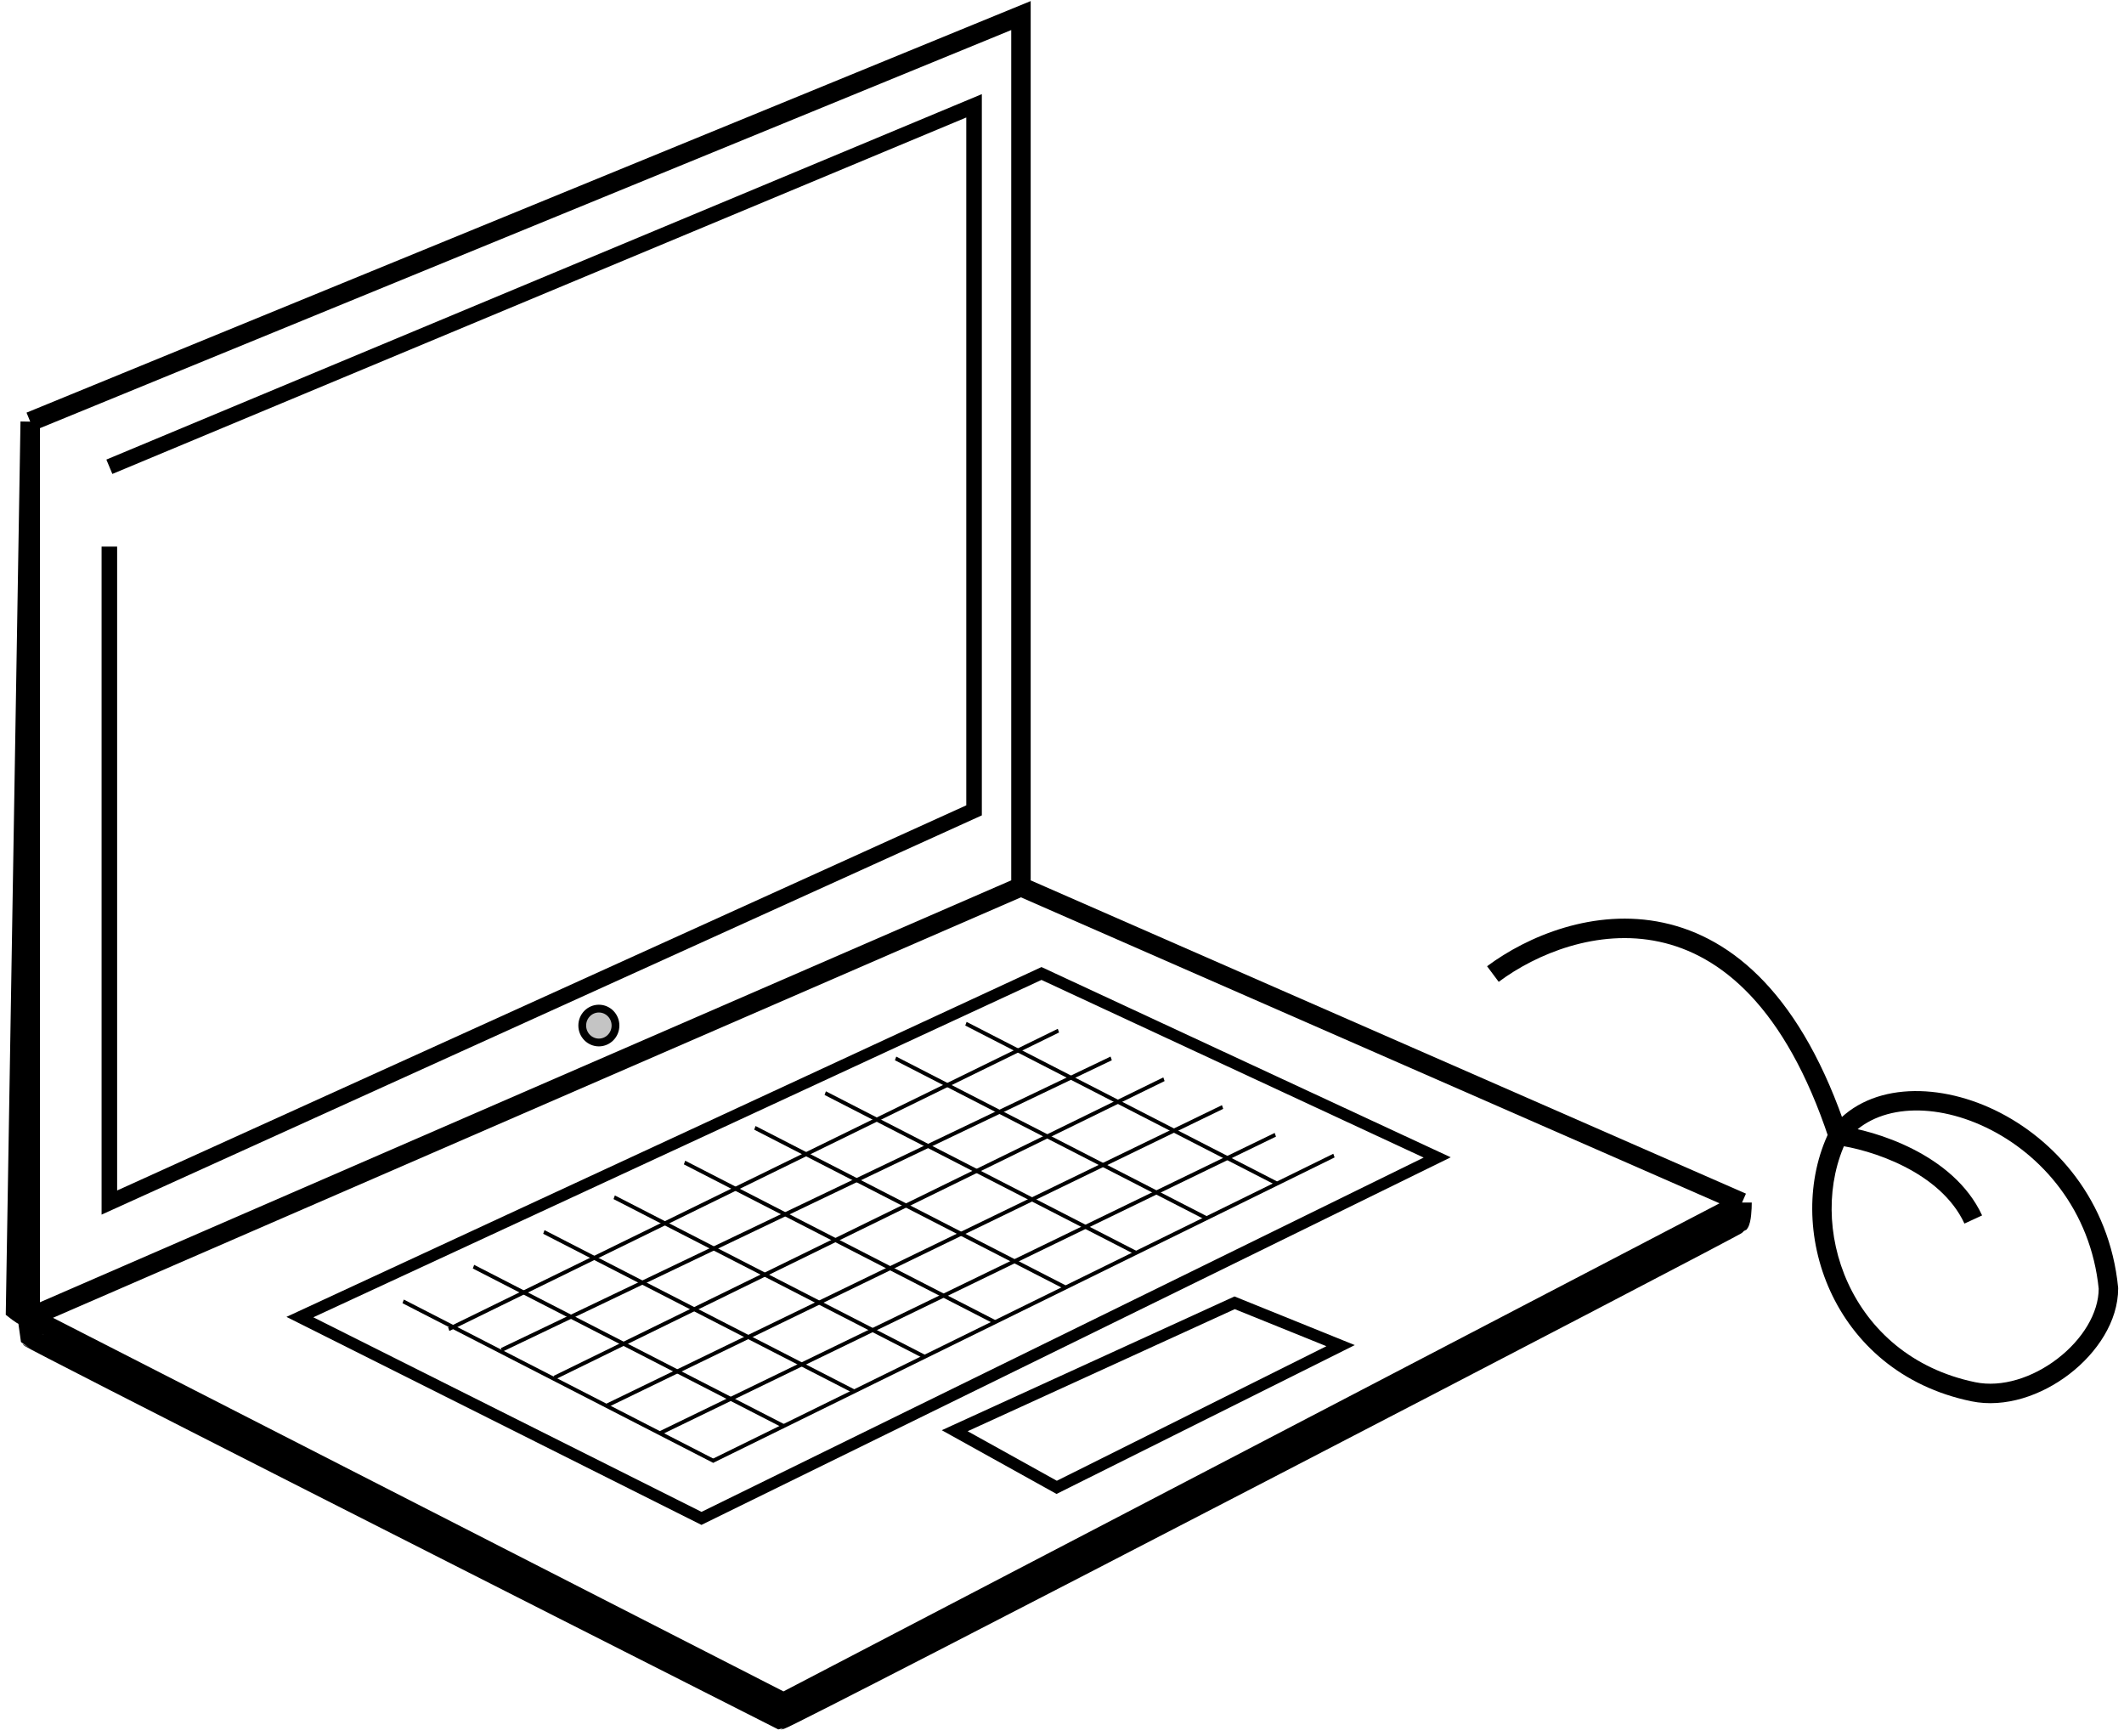
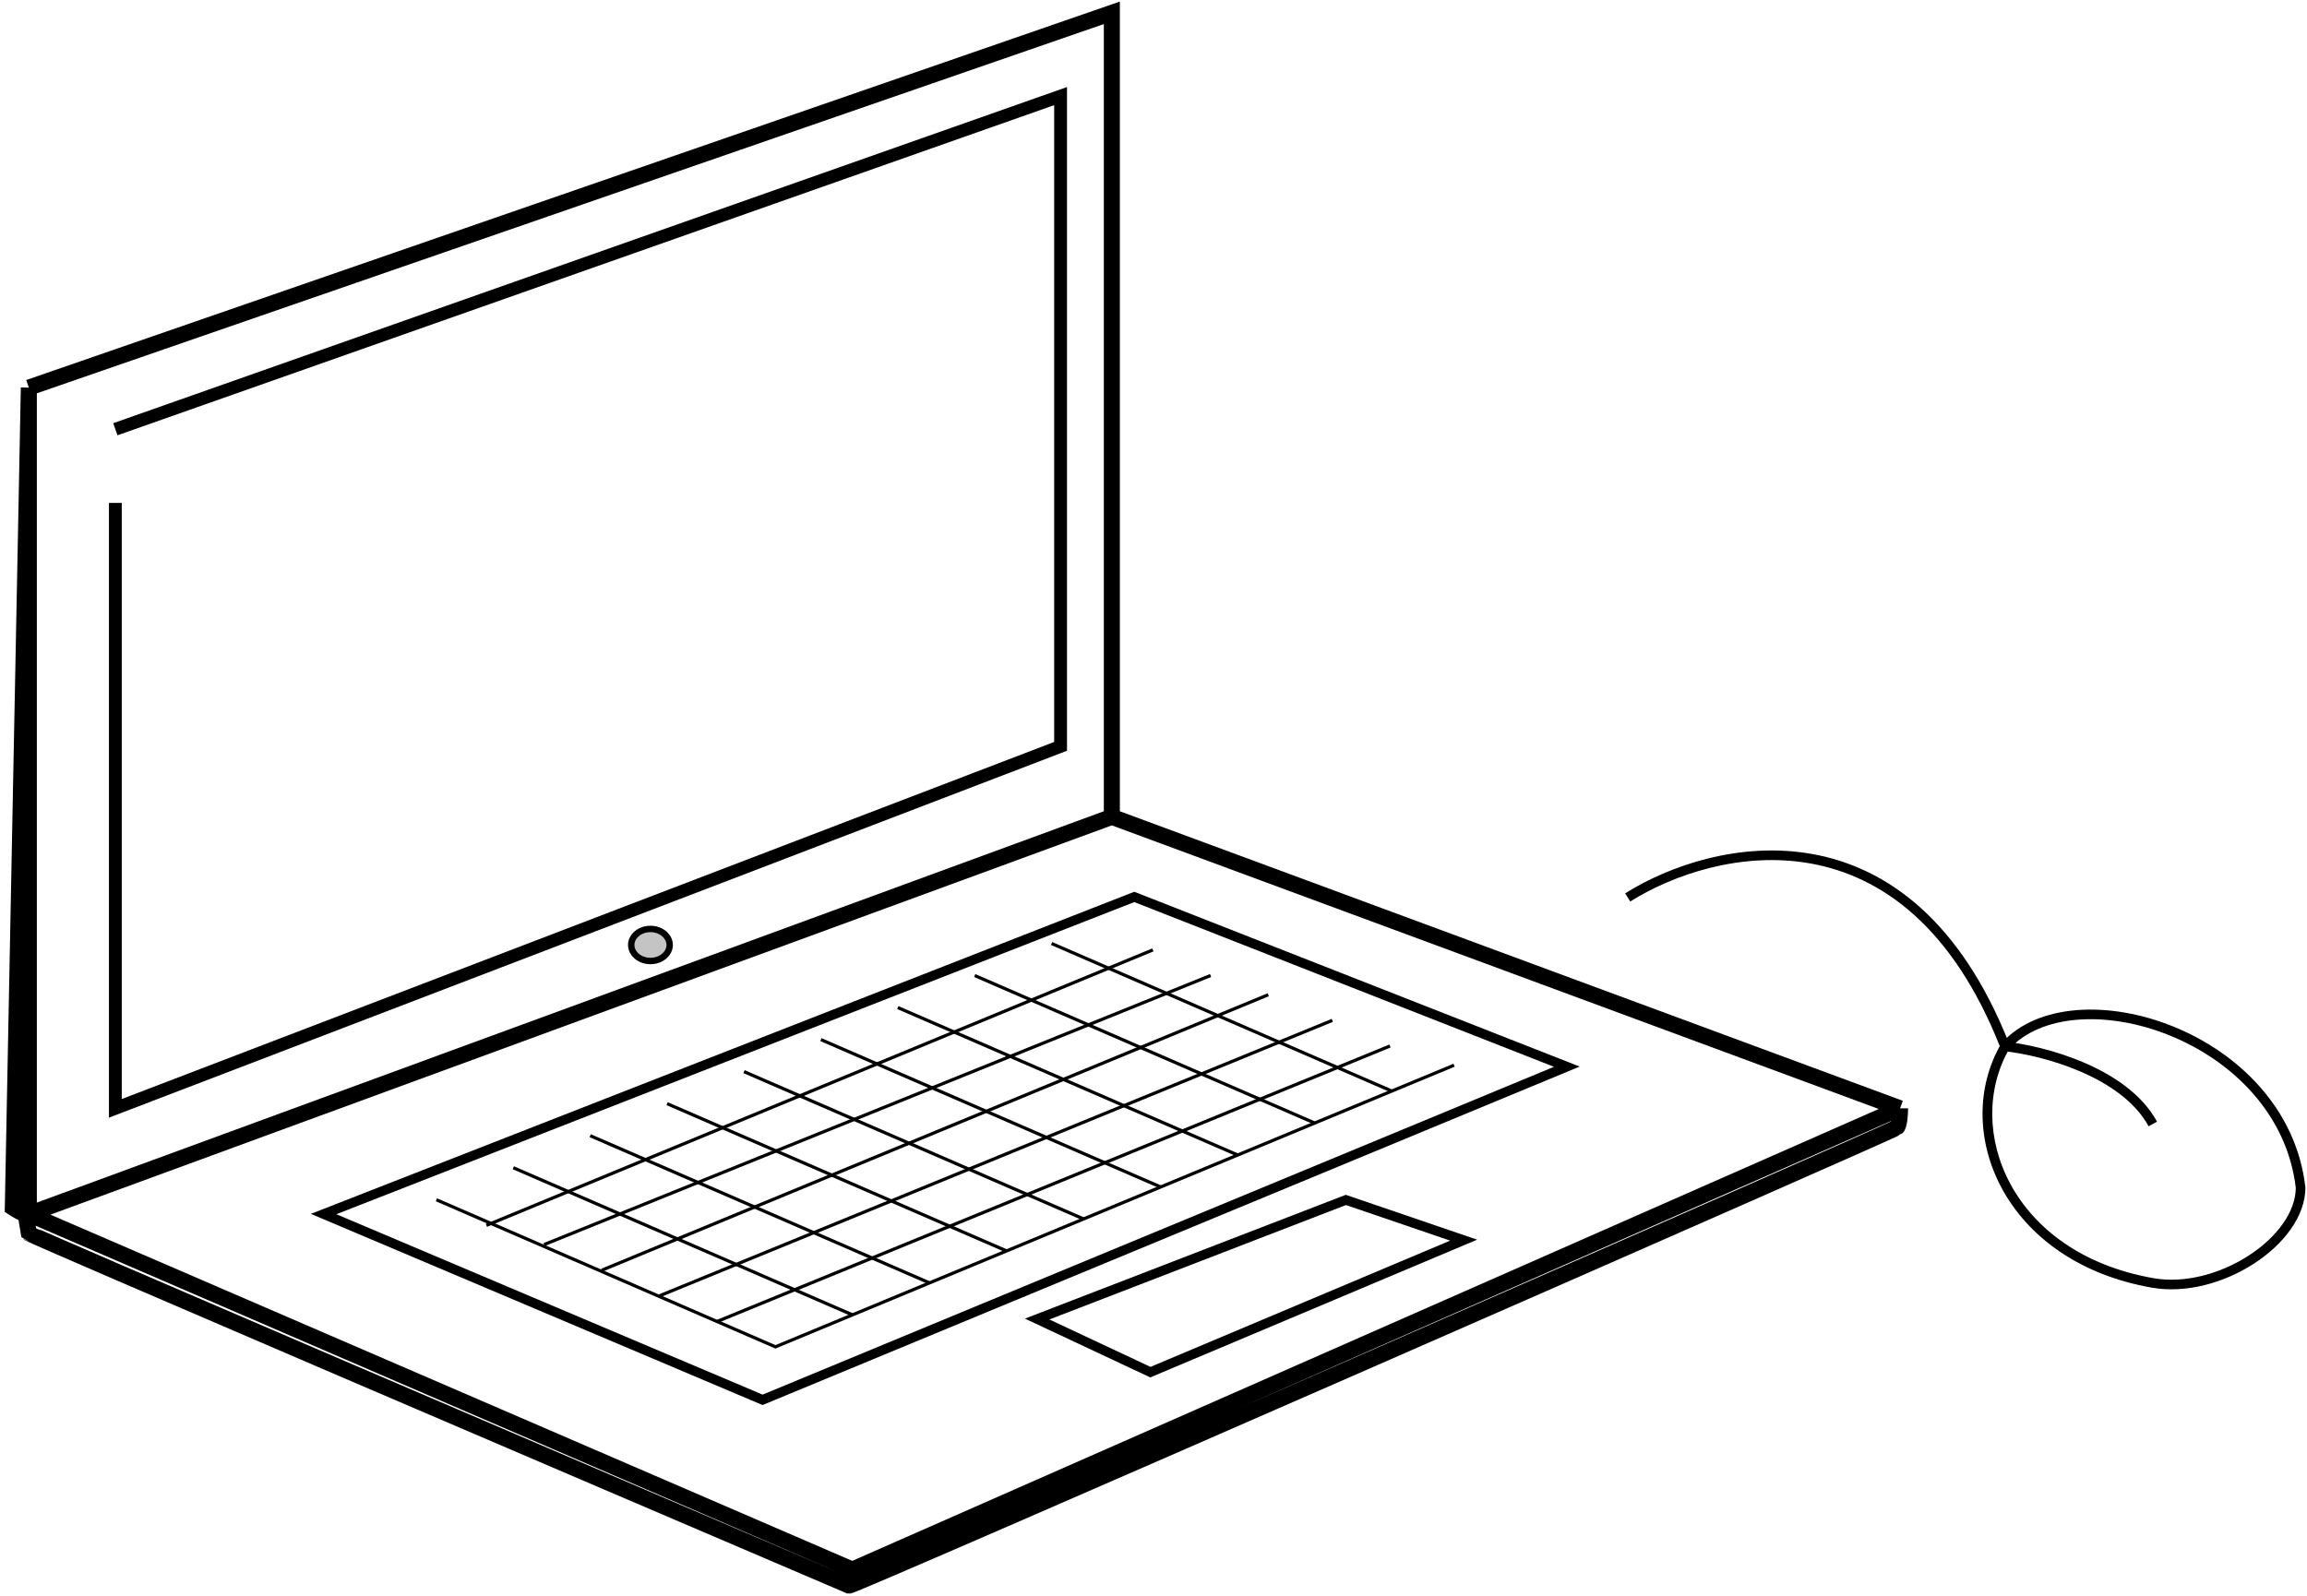
- <svg xmlns="http://www.w3.org/2000/svg" width="273" height="223" viewBox="0 0 273 223" fill="none">
-   <path d="M271 165.573H272.25C272.25 165.532 272.248 165.491 272.244 165.45L271 165.573ZM253.627 178.854L253.374 180.079L253.627 178.854ZM192.63 126.177C197.464 122.572 205.329 119.318 213.266 121.022C221.097 122.703 229.425 129.312 235.068 146.321L237.441 145.534C231.627 128.01 222.778 120.507 213.791 118.578C204.911 116.671 196.318 120.307 191.135 124.173L192.63 126.177ZM237.252 146.68C240.713 142.096 248.093 141.448 255.288 144.9C262.37 148.299 268.748 155.502 269.757 165.696L272.244 165.45C271.14 154.279 264.136 146.373 256.369 142.646C248.715 138.974 239.778 139.186 235.257 145.174L237.252 146.68ZM269.75 165.573C269.75 168.755 267.651 172.148 264.457 174.603C261.274 177.05 257.293 178.336 253.88 177.63L253.374 180.079C257.709 180.975 262.415 179.326 265.981 176.585C269.537 173.852 272.25 169.803 272.25 165.573H269.75ZM253.88 177.63C237.565 174.258 232.067 157.373 237.378 146.475L235.131 145.38C229.173 157.606 235.314 176.345 253.374 180.079L253.88 177.63ZM236.098 147.167C238.162 147.428 241.519 148.262 244.75 149.905C247.988 151.552 250.965 153.943 252.493 157.244L254.762 156.194C252.909 152.19 249.39 149.461 245.883 147.677C242.369 145.889 238.73 144.98 236.411 144.687L236.098 147.167Z" fill="black" />
-   <path d="M3.884 54.185L131.225 2V113.953M3.884 54.185V169.261M3.884 54.185L2 168.369C2.377 168.666 3.206 169.261 3.507 169.261L3.884 171.937C4.185 172.294 68.308 204.794 100.332 221C101.085 221 223.153 157.664 223.529 157.218C223.831 156.861 223.906 155.285 223.906 154.542M131.225 113.953L223.906 154.542M131.225 113.953L3.884 169.261M223.906 154.542L100.709 218.77L3.884 169.261" stroke="black" stroke-width="2.5" />
-   <path d="M100.709 218.77C100.709 219.513 100.633 221 100.332 221" stroke="black" />
-   <path d="M14.056 59.984L125.197 13.597V104.14L14.056 154.542V70.242" stroke="black" stroke-width="2" />
-   <path d="M79.11 131.794C79.11 133.003 78.147 133.971 76.973 133.971C75.8 133.971 74.836 133.003 74.836 131.794C74.836 130.586 75.8 129.618 76.973 129.618C78.147 129.618 79.11 130.586 79.11 131.794Z" fill="#C4C4C4" stroke="black" />
-   <path d="M133.863 125.104L38.545 169.261L90.16 195.13L184.724 148.743L133.863 125.104Z" stroke="black" stroke-width="1.5" />
-   <path d="M122.71 183.864L158.688 167.424L172.308 172.93L135.817 191.142L122.71 183.864Z" stroke="black" stroke-width="1.5" />
-   <line y1="-0.25" x2="44.898" y2="-0.25" transform="matrix(0.889478 0.456978 -0.344165 0.938909 51.7305 167.477)" stroke="black" stroke-width="0.5" />
-   <line y1="-0.25" x2="44.898" y2="-0.25" transform="matrix(0.889478 0.456978 -0.344165 0.938909 60.7725 163.016)" stroke="black" stroke-width="0.5" />
-   <line y1="-0.25" x2="44.898" y2="-0.25" transform="matrix(0.889478 0.456978 -0.344165 0.938909 69.8145 158.556)" stroke="black" stroke-width="0.5" />
-   <line y1="-0.25" x2="44.898" y2="-0.25" transform="matrix(0.889478 0.456978 -0.344165 0.938909 78.8564 154.096)" stroke="black" stroke-width="0.5" />
-   <line y1="-0.25" x2="44.898" y2="-0.25" transform="matrix(0.889478 0.456978 -0.344165 0.938909 87.8984 149.635)" stroke="black" stroke-width="0.5" />
-   <line y1="-0.25" x2="44.898" y2="-0.25" transform="matrix(0.889478 0.456978 -0.344165 0.938909 96.9404 145.175)" stroke="black" stroke-width="0.5" />
-   <line y1="-0.25" x2="44.898" y2="-0.25" transform="matrix(0.889478 0.456978 -0.344165 0.938909 105.982 140.715)" stroke="black" stroke-width="0.5" />
-   <line y1="-0.25" x2="44.898" y2="-0.25" transform="matrix(0.889478 0.456978 -0.344165 0.938909 115.024 136.255)" stroke="black" stroke-width="0.5" />
-   <line y1="-0.25" x2="44.898" y2="-0.25" transform="matrix(0.889478 0.456978 -0.344165 0.938909 124.066 131.794)" stroke="black" stroke-width="0.5" />
-   <line y1="-0.25" x2="87.249" y2="-0.25" transform="matrix(0.898171 -0.439646 0.329713 0.944081 57.7588 171.045)" stroke="black" stroke-width="0.5" />
-   <line y1="-0.25" x2="86.86" y2="-0.25" transform="matrix(0.902188 -0.431342 0.322853 0.946449 64.54 173.721)" stroke="black" stroke-width="0.5" />
-   <line y1="-0.25" x2="87.249" y2="-0.25" transform="matrix(0.898171 -0.439646 0.329713 0.944081 71.3223 177.289)" stroke="black" stroke-width="0.5" />
-   <line y1="-0.25" x2="87.926" y2="-0.25" transform="matrix(0.899821 -0.436259 0.32691 0.945055 78.1035 180.857)" stroke="black" stroke-width="0.5" />
-   <line y1="-0.25" x2="87.926" y2="-0.25" transform="matrix(0.899821 -0.436259 0.32691 0.945056 84.8848 184.426)" stroke="black" stroke-width="0.5" />
-   <line y1="-0.25" x2="88.994" y2="-0.25" transform="matrix(0.897485 -0.441045 0.330873 0.943675 91.666 187.994)" stroke="black" stroke-width="0.5" />
+ <svg xmlns="http://www.w3.org/2000/svg" width="360" height="249" viewBox="0 0 360 249" fill="none">
+   <path d="M359 185.366H359.75C359.75 185.337 359.748 185.308 359.745 185.279L359 185.366ZM335.944 200.255L335.815 200.994L335.944 200.255ZM254.4 140.714C260.939 136.594 271.67 132.811 282.593 134.792C293.451 136.762 304.664 144.457 312.189 163.617L313.585 163.069C305.906 143.518 294.322 135.395 282.861 133.316C271.465 131.25 260.354 135.19 253.6 139.445L254.4 140.714ZM313.446 163.843C315.928 161.066 319.752 159.516 324.226 159.164C328.695 158.812 333.749 159.664 338.583 161.624C348.264 165.548 356.894 173.828 358.255 185.453L359.745 185.279C358.302 172.955 349.172 164.297 339.146 160.234C334.127 158.199 328.841 157.296 324.108 157.668C319.381 158.04 315.143 159.694 312.328 162.843L313.446 163.843ZM358.25 185.366C358.25 189.148 355.308 193.121 350.919 195.971C346.557 198.803 340.983 200.373 336.073 199.516L335.815 200.994C341.186 201.931 347.14 200.212 351.736 197.229C356.305 194.262 359.75 189.893 359.75 185.366H358.25ZM336.073 199.516C313.672 195.605 306.37 176.142 313.537 163.718L312.238 162.968C304.449 176.468 312.593 196.939 335.815 200.994L336.073 199.516ZM312.808 164.089C315.651 164.392 320.219 165.353 324.618 167.243C329.031 169.139 333.16 171.921 335.286 175.801L336.601 175.08C334.24 170.77 329.749 167.815 325.21 165.864C320.656 163.908 315.939 162.915 312.967 162.597L312.808 164.089Z" fill="black" />
+   <path d="M4.5 60.5L173.5 2V127.5M4.5 60.5V189.5M4.5 60.5L2 188.5C2.5 188.833 3.6 189.5 4 189.5L4.5 192.5C4.9 192.9 90 229.333 132.5 247.5C133.5 247.5 295.5 176.5 296 176C296.4 175.6 296.5 173.833 296.5 173M173.5 127.5L296.5 173M173.5 127.5L4.5 189.5M296.5 173L133 245L4.5 189.5" stroke="black" stroke-width="2.5" />
+   <path d="M133 245C133 245.833 132.9 247.5 132.5 247.5" stroke="black" />
+   <path d="M18 67L165.5 15V116.5L18 173V78.5" stroke="black" stroke-width="2" />
+   <path d="M104.5 147.5C104.5 148.811 103.232 150 101.5 150C99.768 150 98.5 148.811 98.5 147.5C98.5 146.189 99.768 145 101.5 145C103.232 145 104.5 146.189 104.5 147.5Z" fill="#C4C4C4" stroke="black" />
+   <path d="M177 140L50.5 189.5L119 218.5L244.5 166.5L177 140Z" stroke="black" stroke-width="1.5" />
+   <path d="M161.844 205.891L210.016 187.298L228.395 193.574L179.516 214.179L161.844 205.891Z" stroke="black" stroke-width="1.5" />
+   <line x1="68.1" y1="187.271" x2="121.1" y2="210.271" stroke="black" stroke-width="0.5" />
+   <line x1="80.1" y1="182.271" x2="133.1" y2="205.271" stroke="black" stroke-width="0.5" />
+   <line x1="92.1" y1="177.271" x2="145.1" y2="200.271" stroke="black" stroke-width="0.5" />
+   <line x1="104.1" y1="172.271" x2="157.1" y2="195.271" stroke="black" stroke-width="0.5" />
+   <line x1="116.1" y1="167.271" x2="169.1" y2="190.271" stroke="black" stroke-width="0.5" />
+   <line x1="128.1" y1="162.271" x2="181.1" y2="185.271" stroke="black" stroke-width="0.5" />
+   <line x1="140.1" y1="157.271" x2="193.1" y2="180.271" stroke="black" stroke-width="0.5" />
+   <line x1="152.1" y1="152.271" x2="205.1" y2="175.271" stroke="black" stroke-width="0.5" />
+   <line x1="164.1" y1="147.271" x2="217.1" y2="170.271" stroke="black" stroke-width="0.5" />
+   <line x1="75.904" y1="191.269" x2="179.904" y2="148.269" stroke="black" stroke-width="0.5" />
+   <line x1="84.906" y1="194.268" x2="188.906" y2="152.268" stroke="black" stroke-width="0.5" />
+   <line x1="93.904" y1="198.269" x2="197.904" y2="155.269" stroke="black" stroke-width="0.5" />
+   <line x1="102.905" y1="202.269" x2="207.905" y2="159.269" stroke="black" stroke-width="0.5" />
+   <line x1="111.905" y1="206.269" x2="216.905" y2="163.269" stroke="black" stroke-width="0.5" />
+   <line x1="120.904" y1="210.269" x2="226.904" y2="166.269" stroke="black" stroke-width="0.5" />
</svg>
